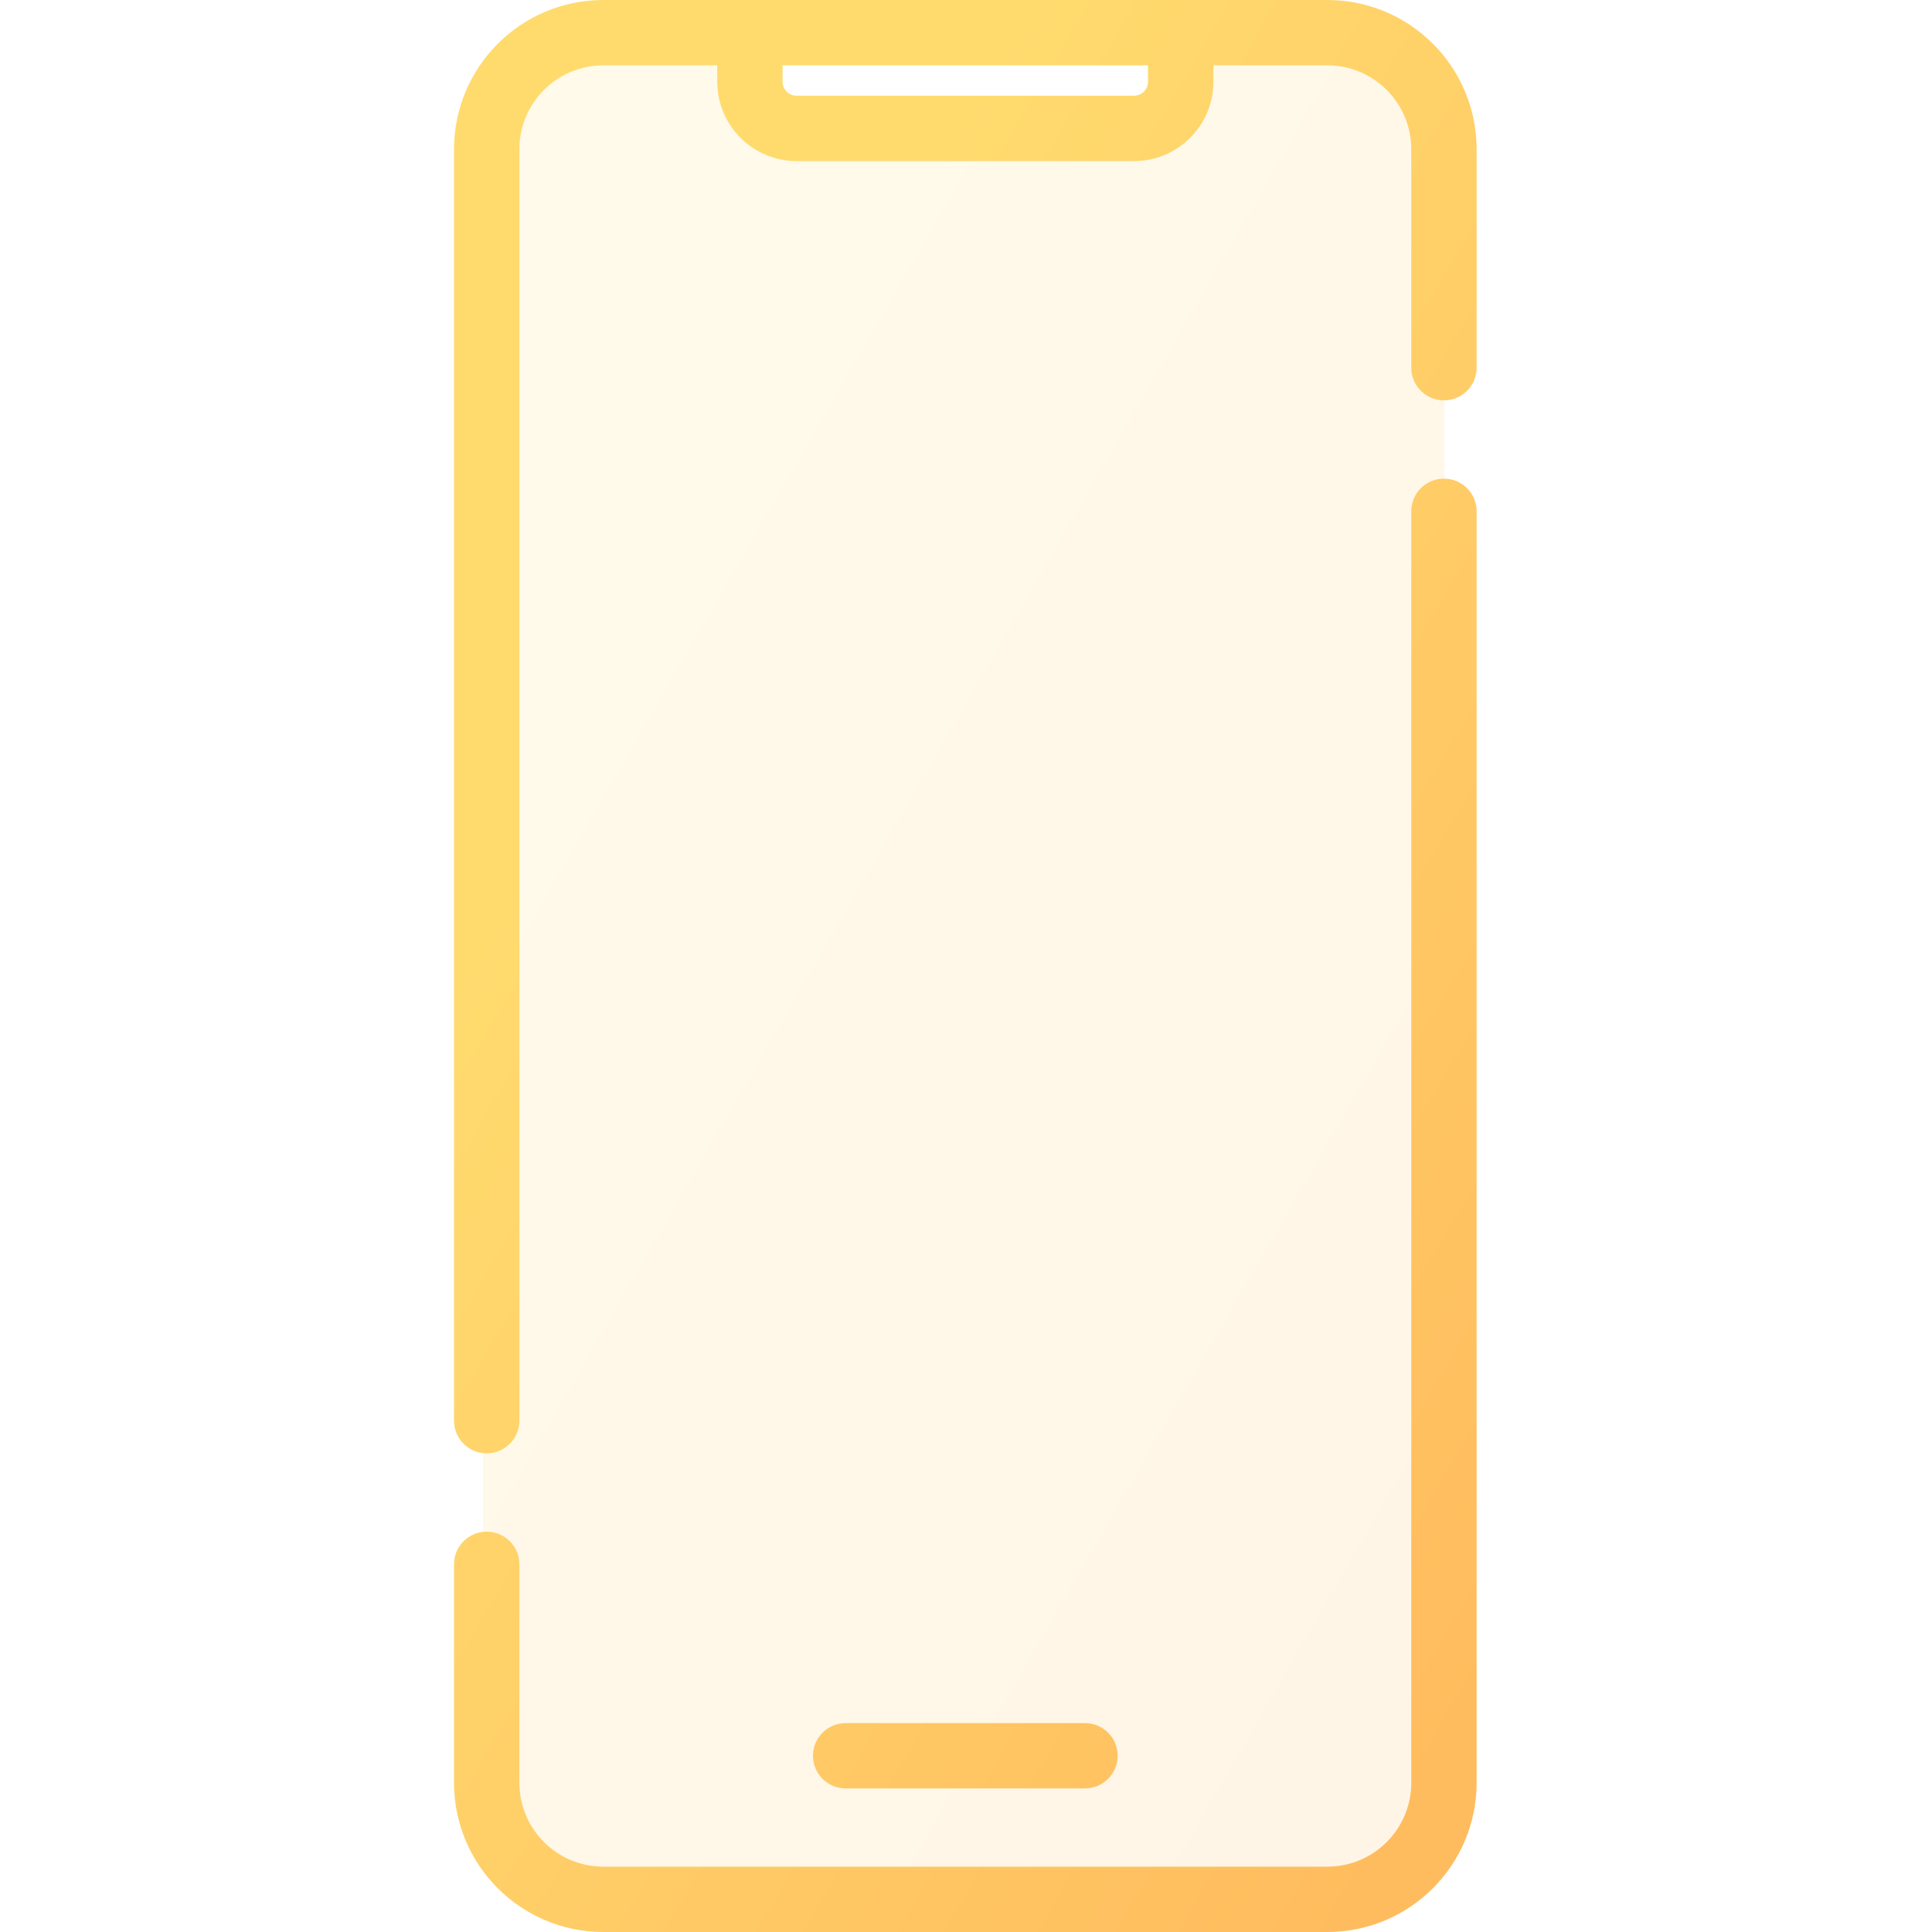
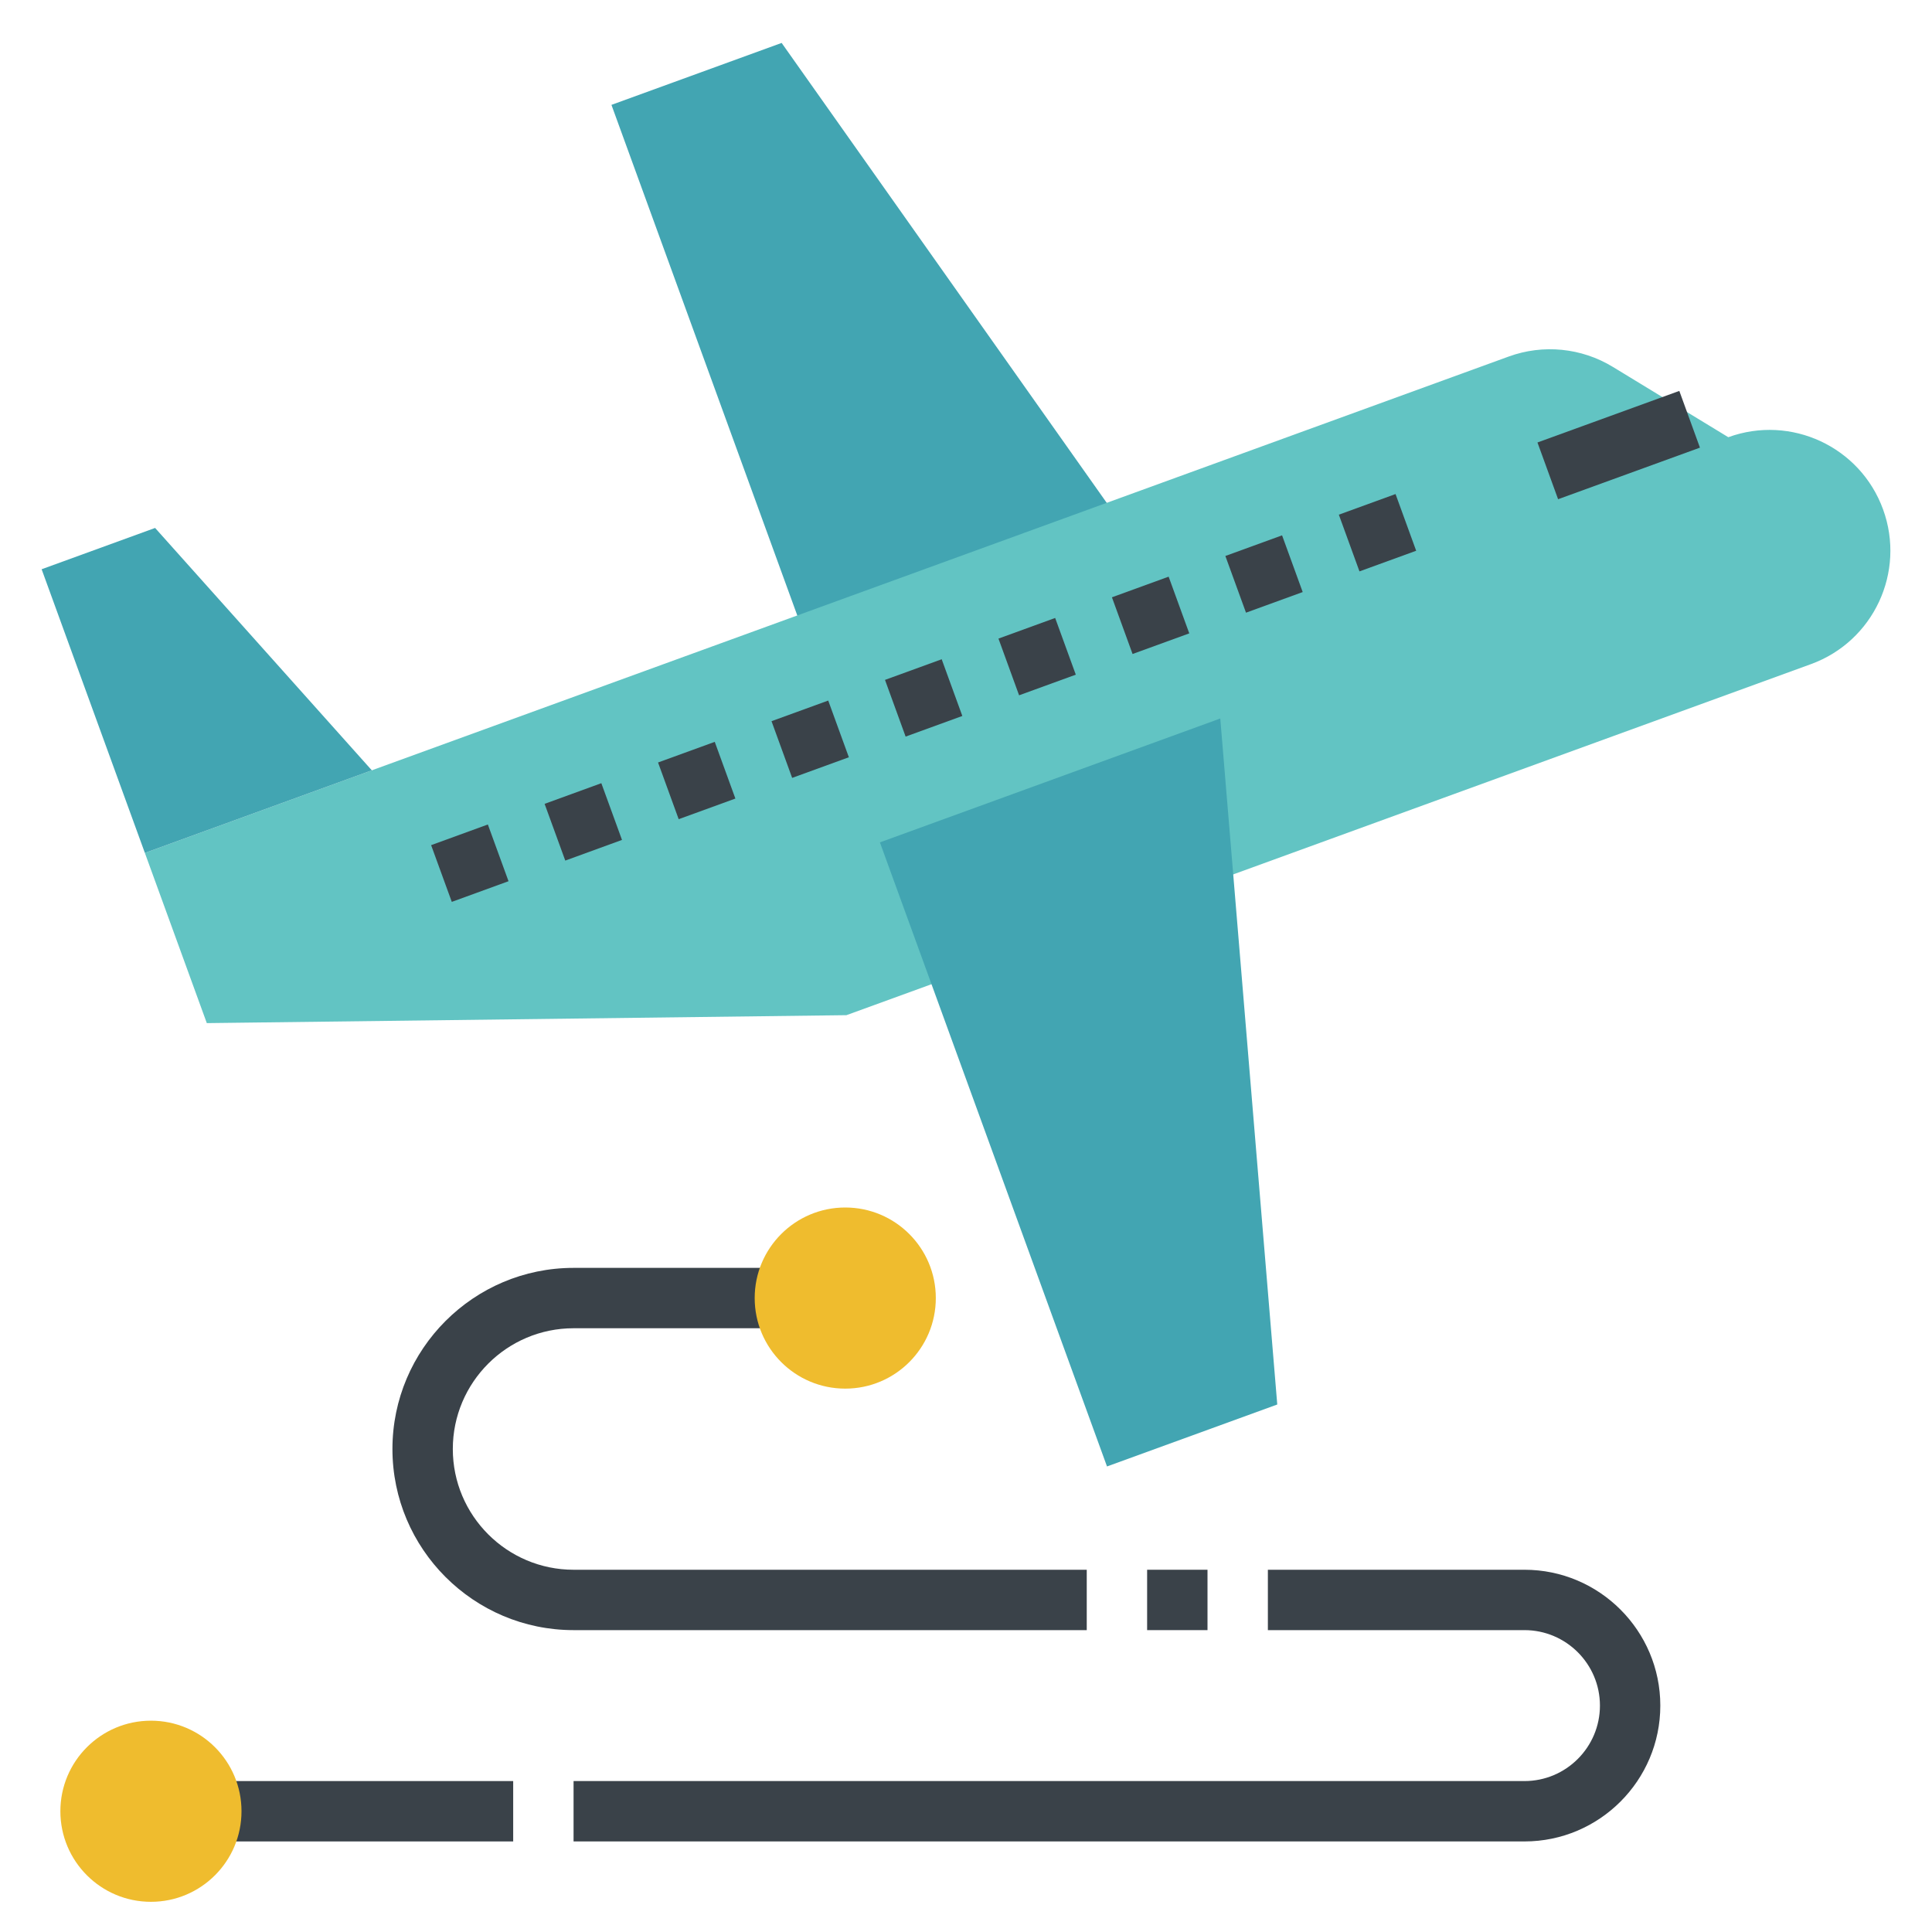
- <svg xmlns="http://www.w3.org/2000/svg" width="40" height="40" viewBox="0 0 22 40" fill="none">
-   <path opacity="0.15" fill-rule="evenodd" clip-rule="evenodd" d="M3 1C1.895 1 1 1.895 1 3V37C1 38.105 1.895 39 3 39H18.9C20.005 39 20.9 38.105 20.9 37V3C20.9 1.895 20.005 1 18.9 1H15.663V2H6.237V1H3Z" fill="url(#paint0_linear)" />
-   <path d="M8.509 35.675C8.135 35.675 7.832 35.977 7.832 36.351C7.832 36.724 8.135 37.027 8.509 37.027V35.675ZM13.463 37.027C13.837 37.027 14.14 36.724 14.14 36.351C14.14 35.977 13.837 35.675 13.463 35.675V37.027ZM0.4 29.414C0.4 29.788 0.703 30.09 1.076 30.09C1.45 30.09 1.753 29.788 1.753 29.414H0.4ZM1.753 32.387C1.753 32.013 1.45 31.711 1.076 31.711C0.703 31.711 0.4 32.013 0.4 32.387H1.753ZM20.219 7.613C20.219 7.987 20.522 8.289 20.895 8.289C21.269 8.289 21.572 7.987 21.572 7.613H20.219ZM21.572 10.586C21.572 10.212 21.269 9.91 20.895 9.91C20.522 9.91 20.219 10.212 20.219 10.586H21.572ZM18.48 38.647H3.492V40H18.48V38.647ZM3.492 1.353H6.527V0H3.492V1.353ZM5.85 1.692H7.203V0.676H5.85V1.692ZM7.493 3.335H14.479V1.982H7.493V3.335ZM6.527 1.353H15.445V0H6.527V1.353ZM15.445 1.353H18.48V0H15.445V1.353ZM16.122 1.692V0.676H14.769V1.692H16.122ZM8.509 37.027H13.463V35.675H8.509V37.027ZM1.753 29.414V3.092H0.4V29.414H1.753ZM1.753 36.908V32.387H0.4V36.908H1.753ZM20.219 3.092V7.613H21.572V3.092H20.219ZM20.219 10.586V36.908H21.572V10.586H20.219ZM14.479 3.335C15.386 3.335 16.122 2.599 16.122 1.692H14.769C14.769 1.852 14.639 1.982 14.479 1.982V3.335ZM3.492 38.647C2.531 38.647 1.753 37.869 1.753 36.908H0.4C0.4 38.616 1.784 40 3.492 40V38.647ZM18.48 40C20.188 40 21.572 38.616 21.572 36.908H20.219C20.219 37.869 19.441 38.647 18.48 38.647V40ZM18.48 1.353C19.441 1.353 20.219 2.131 20.219 3.092H21.572C21.572 1.384 20.188 0 18.48 0V1.353ZM5.85 1.692C5.85 2.599 6.586 3.335 7.493 3.335V1.982C7.333 1.982 7.203 1.852 7.203 1.692H5.85ZM3.492 0C1.784 0 0.4 1.384 0.4 3.092H1.753C1.753 2.131 2.531 1.353 3.492 1.353V0Z" fill="url(#paint1_linear)" />
-   <defs>
-     <linearGradient id="paint0_linear" x1="2.128" y1="1" x2="30.702" y2="17.524" gradientUnits="userSpaceOnUse">
-       <stop offset="0.259" stop-color="#FFDB6E" />
-       <stop offset="1" stop-color="#FFBC5E" />
-     </linearGradient>
-     <linearGradient id="paint1_linear" x1="1.6" y1="8.08974e-07" x2="31.837" y2="17.673" gradientUnits="userSpaceOnUse">
-       <stop offset="0.259" stop-color="#FFDB6E" />
-       <stop offset="1" stop-color="#FFBC5E" />
-     </linearGradient>
-   </defs>
+ <svg xmlns="http://www.w3.org/2000/svg" version="1.1" id="_x31_-outline-expand" x="0px" y="0px" viewBox="0 0 64 64" style="enable-background:new 0 0 64 64;" xml:space="preserve">
+   <polygon style="fill:#42A5B2;" points="27.779,24.146 20.255,3.474 25.893,1.422 39.055,20.043 " />
+   <path style="fill:#62C4C3;" d="M4.799,28.254l45.178-16.443c1.142-0.416,2.411-0.29,3.449,0.342l3.826,2.33  c2.076-0.755,4.372,0.315,5.127,2.391c0.756,2.076-0.314,4.371-2.391,5.127L28.039,33.629L6.851,33.892L4.799,28.254z" />
+   <polygon style="fill:#42A5B2;" points="5.138,17.489 1.379,18.857 4.799,28.254 12.317,25.518 " />
+   <polygon style="fill:#42A5B2;" points="29.148,27.905 36.671,48.578 42.311,46.526 40.423,23.801 " />
+   <rect x="51.122" y="13.741" transform="matrix(0.9398 -0.3417 0.3417 0.9398 -1.8093 19.2123)" style="fill:#3A4249;" width="5" height="2" />
+   <rect x="44.634" y="16.648" transform="matrix(0.9397 -0.3419 0.3419 0.9397 -3.2838 16.6657)" style="fill:#3A4249;" width="1.999" height="1.999" />
+   <rect x="40.875" y="18.016" transform="matrix(0.9397 -0.3419 0.3419 0.9397 -3.9781 15.463)" style="fill:#3A4249;" width="1.999" height="1.999" />
+   <rect x="37.117" y="19.385" transform="matrix(0.9397 -0.3419 0.3419 0.9397 -4.6724 14.2604)" style="fill:#3A4249;" width="1.999" height="1.999" />
+   <rect x="33.358" y="20.753" transform="matrix(0.9397 -0.3419 0.3419 0.9397 -5.3667 13.0577)" style="fill:#3A4249;" width="1.999" height="1.999" />
+   <rect x="29.599" y="22.121" transform="matrix(0.9397 -0.3419 0.3419 0.9397 -6.0609 11.855)" style="fill:#3A4249;" width="1.999" height="1.999" />
+   <rect x="25.84" y="23.489" transform="matrix(0.9397 -0.3419 0.3419 0.9397 -6.7551 10.6523)" style="fill:#3A4249;" width="1.999" height="1.999" />
+   <rect x="22.081" y="24.857" transform="matrix(0.9397 -0.3419 0.3419 0.9397 -7.4494 9.4496)" style="fill:#3A4249;" width="1.999" height="1.999" />
+   <rect x="18.323" y="26.225" transform="matrix(0.9396 -0.3423 0.3423 0.9396 -8.1523 8.2597)" style="fill:#3A4249;" width="2" height="2" />
+   <rect x="14.564" y="27.593" transform="matrix(0.9396 -0.3423 0.3423 0.9396 -8.8478 7.0556)" style="fill:#3A4249;" width="2" height="2" />
+   <path style="fill:#3A4249;" d="M36,54H19c-3.309,0-6-2.691-6-6s2.691-6,6-6h7v2h-7c-2.206,0-4,1.794-4,4s1.794,4,4,4h17V54z" />
+   <rect x="38" y="52" style="fill:#3A4249;" width="2" height="2" />
+   <path style="fill:#3A4249;" d="M50.5,61H19v-2h31.5c1.379,0,2.5-1.122,2.5-2.5S51.879,54,50.5,54H42v-2h8.5  c2.481,0,4.5,2.019,4.5,4.5S52.981,61,50.5,61z" />
+   <rect x="7" y="59" style="fill:#3A4249;" width="10" height="2" />
+   <circle style="fill:#EFBC2E;" cx="5" cy="60" r="3" />
+   <circle style="fill:#EFBC2E;" cx="28" cy="43" r="3" />
</svg>
